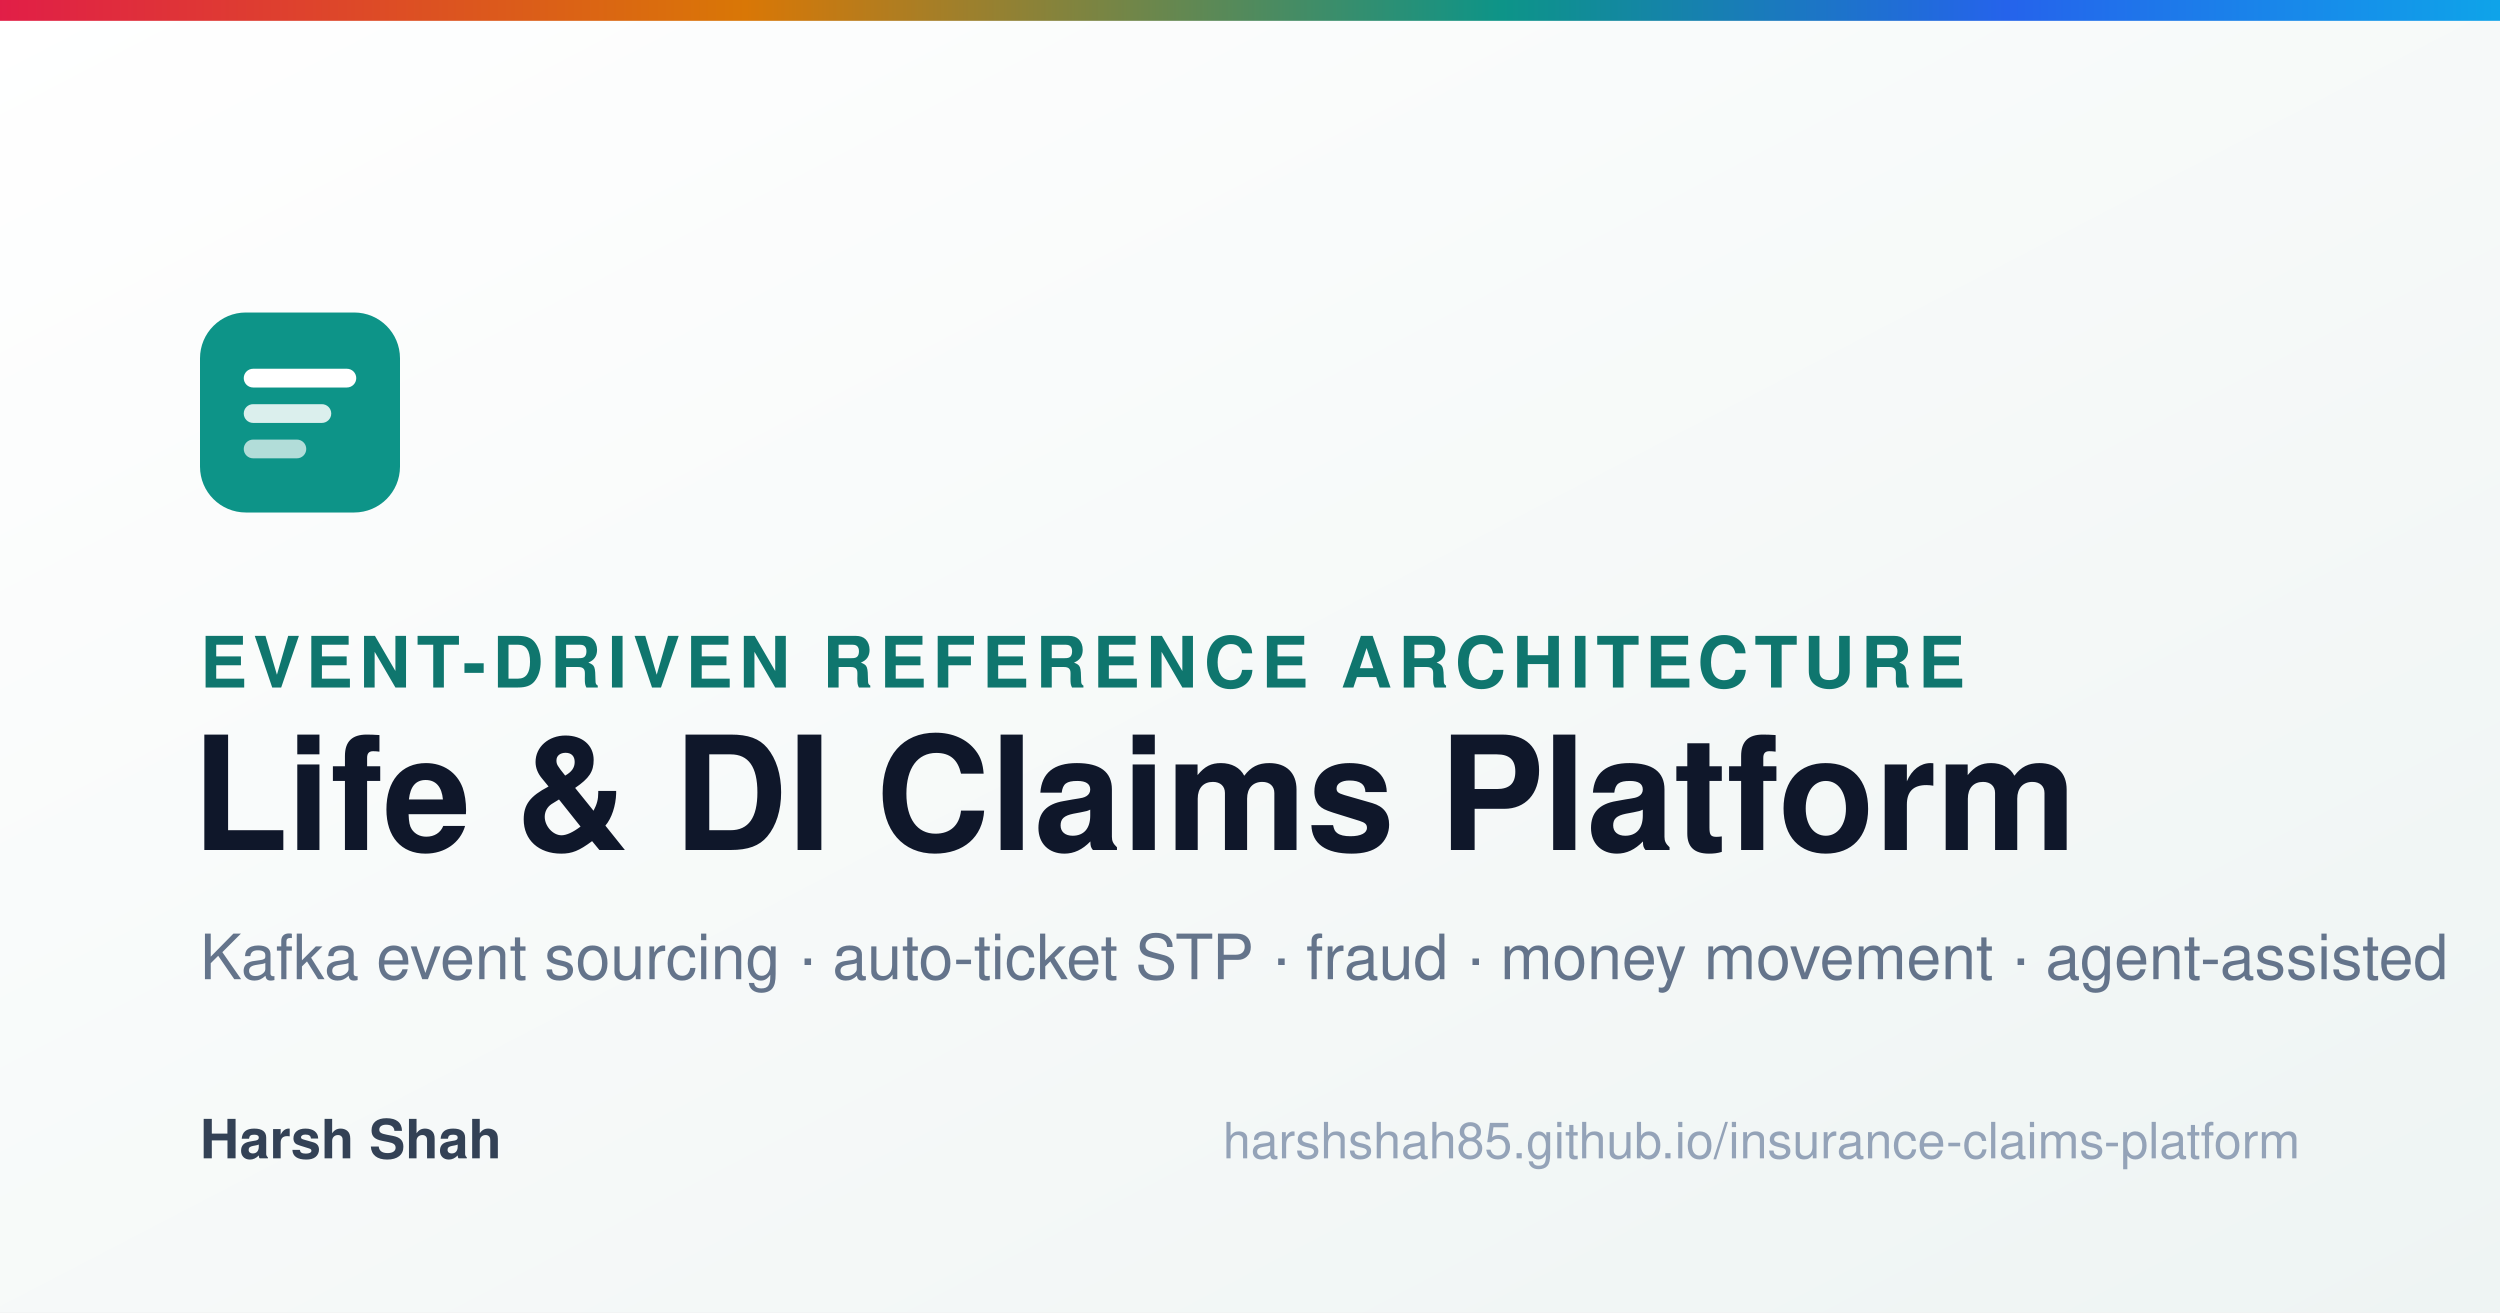
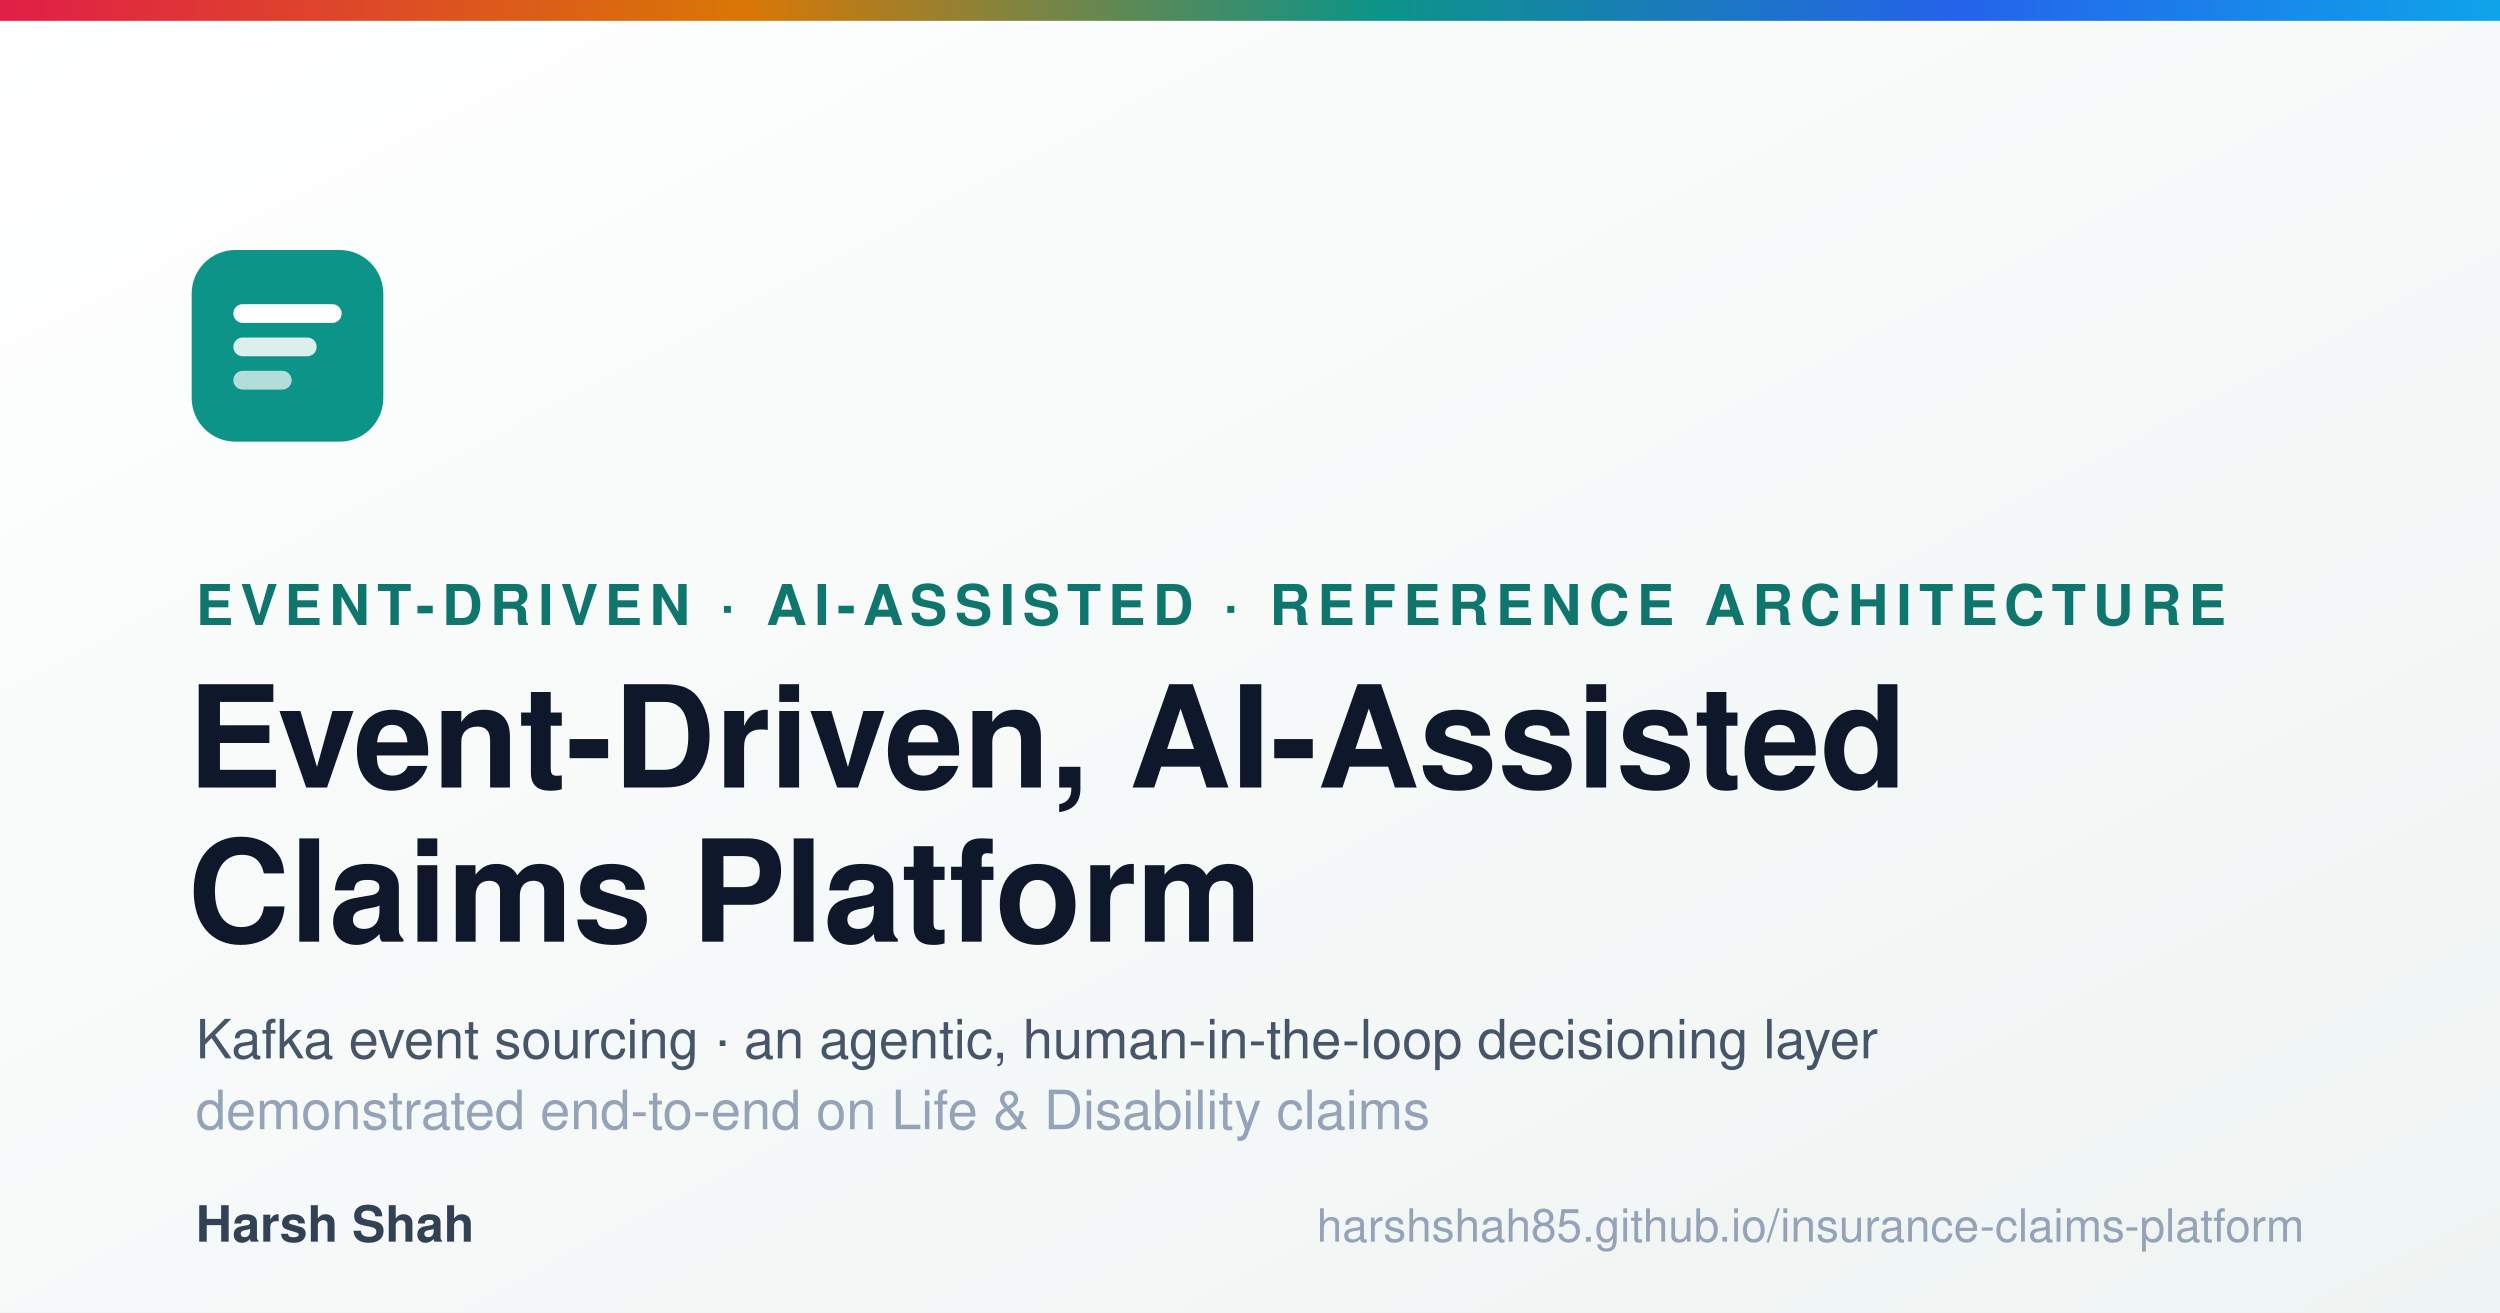
<svg xmlns="http://www.w3.org/2000/svg" viewBox="0 0 1200 630" width="1200" height="630">
  <defs>
    <linearGradient id="bg" x1="0" y1="0" x2="1" y2="1">
      <stop offset="0" stop-color="#ffffff" />
      <stop offset="1" stop-color="#eef4f3" />
    </linearGradient>
    <linearGradient id="bar" x1="0" y1="0" x2="1" y2="0">
      <stop offset="0" stop-color="#e11d48" />
      <stop offset=".3" stop-color="#d97706" />
-       <stop offset=".6" stop-color="#0d9488" />
-       <stop offset=".8" stop-color="#2563eb" />
+       <stop offset=".55" stop-color="#0d9488" />
+       <stop offset=".78" stop-color="#2563eb" />
      <stop offset="1" stop-color="#0ea5e9" />
    </linearGradient>
  </defs>
  <rect width="1200" height="630" fill="url(#bg)" />
  <rect x="0" y="0" width="1200" height="10" fill="url(#bar)" />
-   <g transform="translate(96,150)">
-     <rect width="96" height="96" rx="22" fill="#0d9488" />
-     <rect x="21" y="27" width="54" height="9" rx="4.5" fill="#fff" />
-     <rect x="21" y="44" width="42" height="9" rx="4.5" fill="#fff" opacity=".85" />
-     <rect x="21" y="61" width="30" height="9" rx="4.5" fill="#fff" opacity=".68" />
+   <g transform="translate(92,120)">
+     <rect width="92" height="92" rx="21" fill="#0d9488" />
+     <rect x="20" y="26" width="52" height="9" rx="4.5" fill="#fff" />
+     <rect x="20" y="42" width="40" height="9" rx="4.5" fill="#fff" opacity=".85" />
+     <rect x="20" y="58" width="28" height="9" rx="4.5" fill="#fff" opacity=".68" />
  </g>
-   <text x="96" y="330" font-family="-apple-system,Segoe UI,Helvetica,Arial,sans-serif" font-size="34" font-weight="700" letter-spacing="3" fill="#0f766e">EVENT-DRIVEN REFERENCE ARCHITECTURE</text>
-   <text x="92" y="408" font-family="-apple-system,Segoe UI,Helvetica,Arial,sans-serif" font-size="76" font-weight="800" fill="#0f172a">Life &amp; DI Claims Platform</text>
-   <text x="96" y="470" font-family="-apple-system,Segoe UI,Helvetica,Arial,sans-serif" font-size="30" fill="#64748b">Kafka event sourcing · auto-ticket STP · fraud · money movement · agent-assisted</text>
-   <text x="96" y="556" font-family="-apple-system,Segoe UI,Helvetica,Arial,sans-serif" font-size="26" font-weight="600" fill="#334155">Harsh Shah</text>
-   <text x="1104" y="556" text-anchor="end" font-family="-apple-system,Segoe UI,Helvetica,Arial,sans-serif" font-size="24" fill="#94a3b8">harshshah85.github.io/insurance-claims-platform</text>
+   <text x="94" y="300" font-family="-apple-system,Segoe UI,Helvetica,Arial,sans-serif" font-size="27" font-weight="700" letter-spacing="3.5" fill="#0f766e">EVENT-DRIVEN · AI-ASSISTED · REFERENCE ARCHITECTURE</text>
+   <text x="90" y="378" font-family="-apple-system,Segoe UI,Helvetica,Arial,sans-serif" font-size="68" font-weight="800" fill="#0f172a">Event-Driven, AI-Assisted</text>
+   <text x="90" y="452" font-family="-apple-system,Segoe UI,Helvetica,Arial,sans-serif" font-size="68" font-weight="800" fill="#0f172a">Claims Platform</text>
+   <text x="94" y="508" font-family="-apple-system,Segoe UI,Helvetica,Arial,sans-serif" font-size="26" fill="#475569">Kafka event sourcing · an agentic, human-in-the-loop decisioning layer</text>
+   <text x="94" y="542" font-family="-apple-system,Segoe UI,Helvetica,Arial,sans-serif" font-size="26" fill="#94a3b8">demonstrated end-to-end on Life &amp; Disability claims</text>
+   <text x="94" y="596" font-family="-apple-system,Segoe UI,Helvetica,Arial,sans-serif" font-size="24" font-weight="600" fill="#334155">Harsh Shah</text>
+   <text x="1106" y="596" text-anchor="end" font-family="-apple-system,Segoe UI,Helvetica,Arial,sans-serif" font-size="22" fill="#94a3b8">harshshah85.github.io/insurance-claims-platform</text>
</svg>
